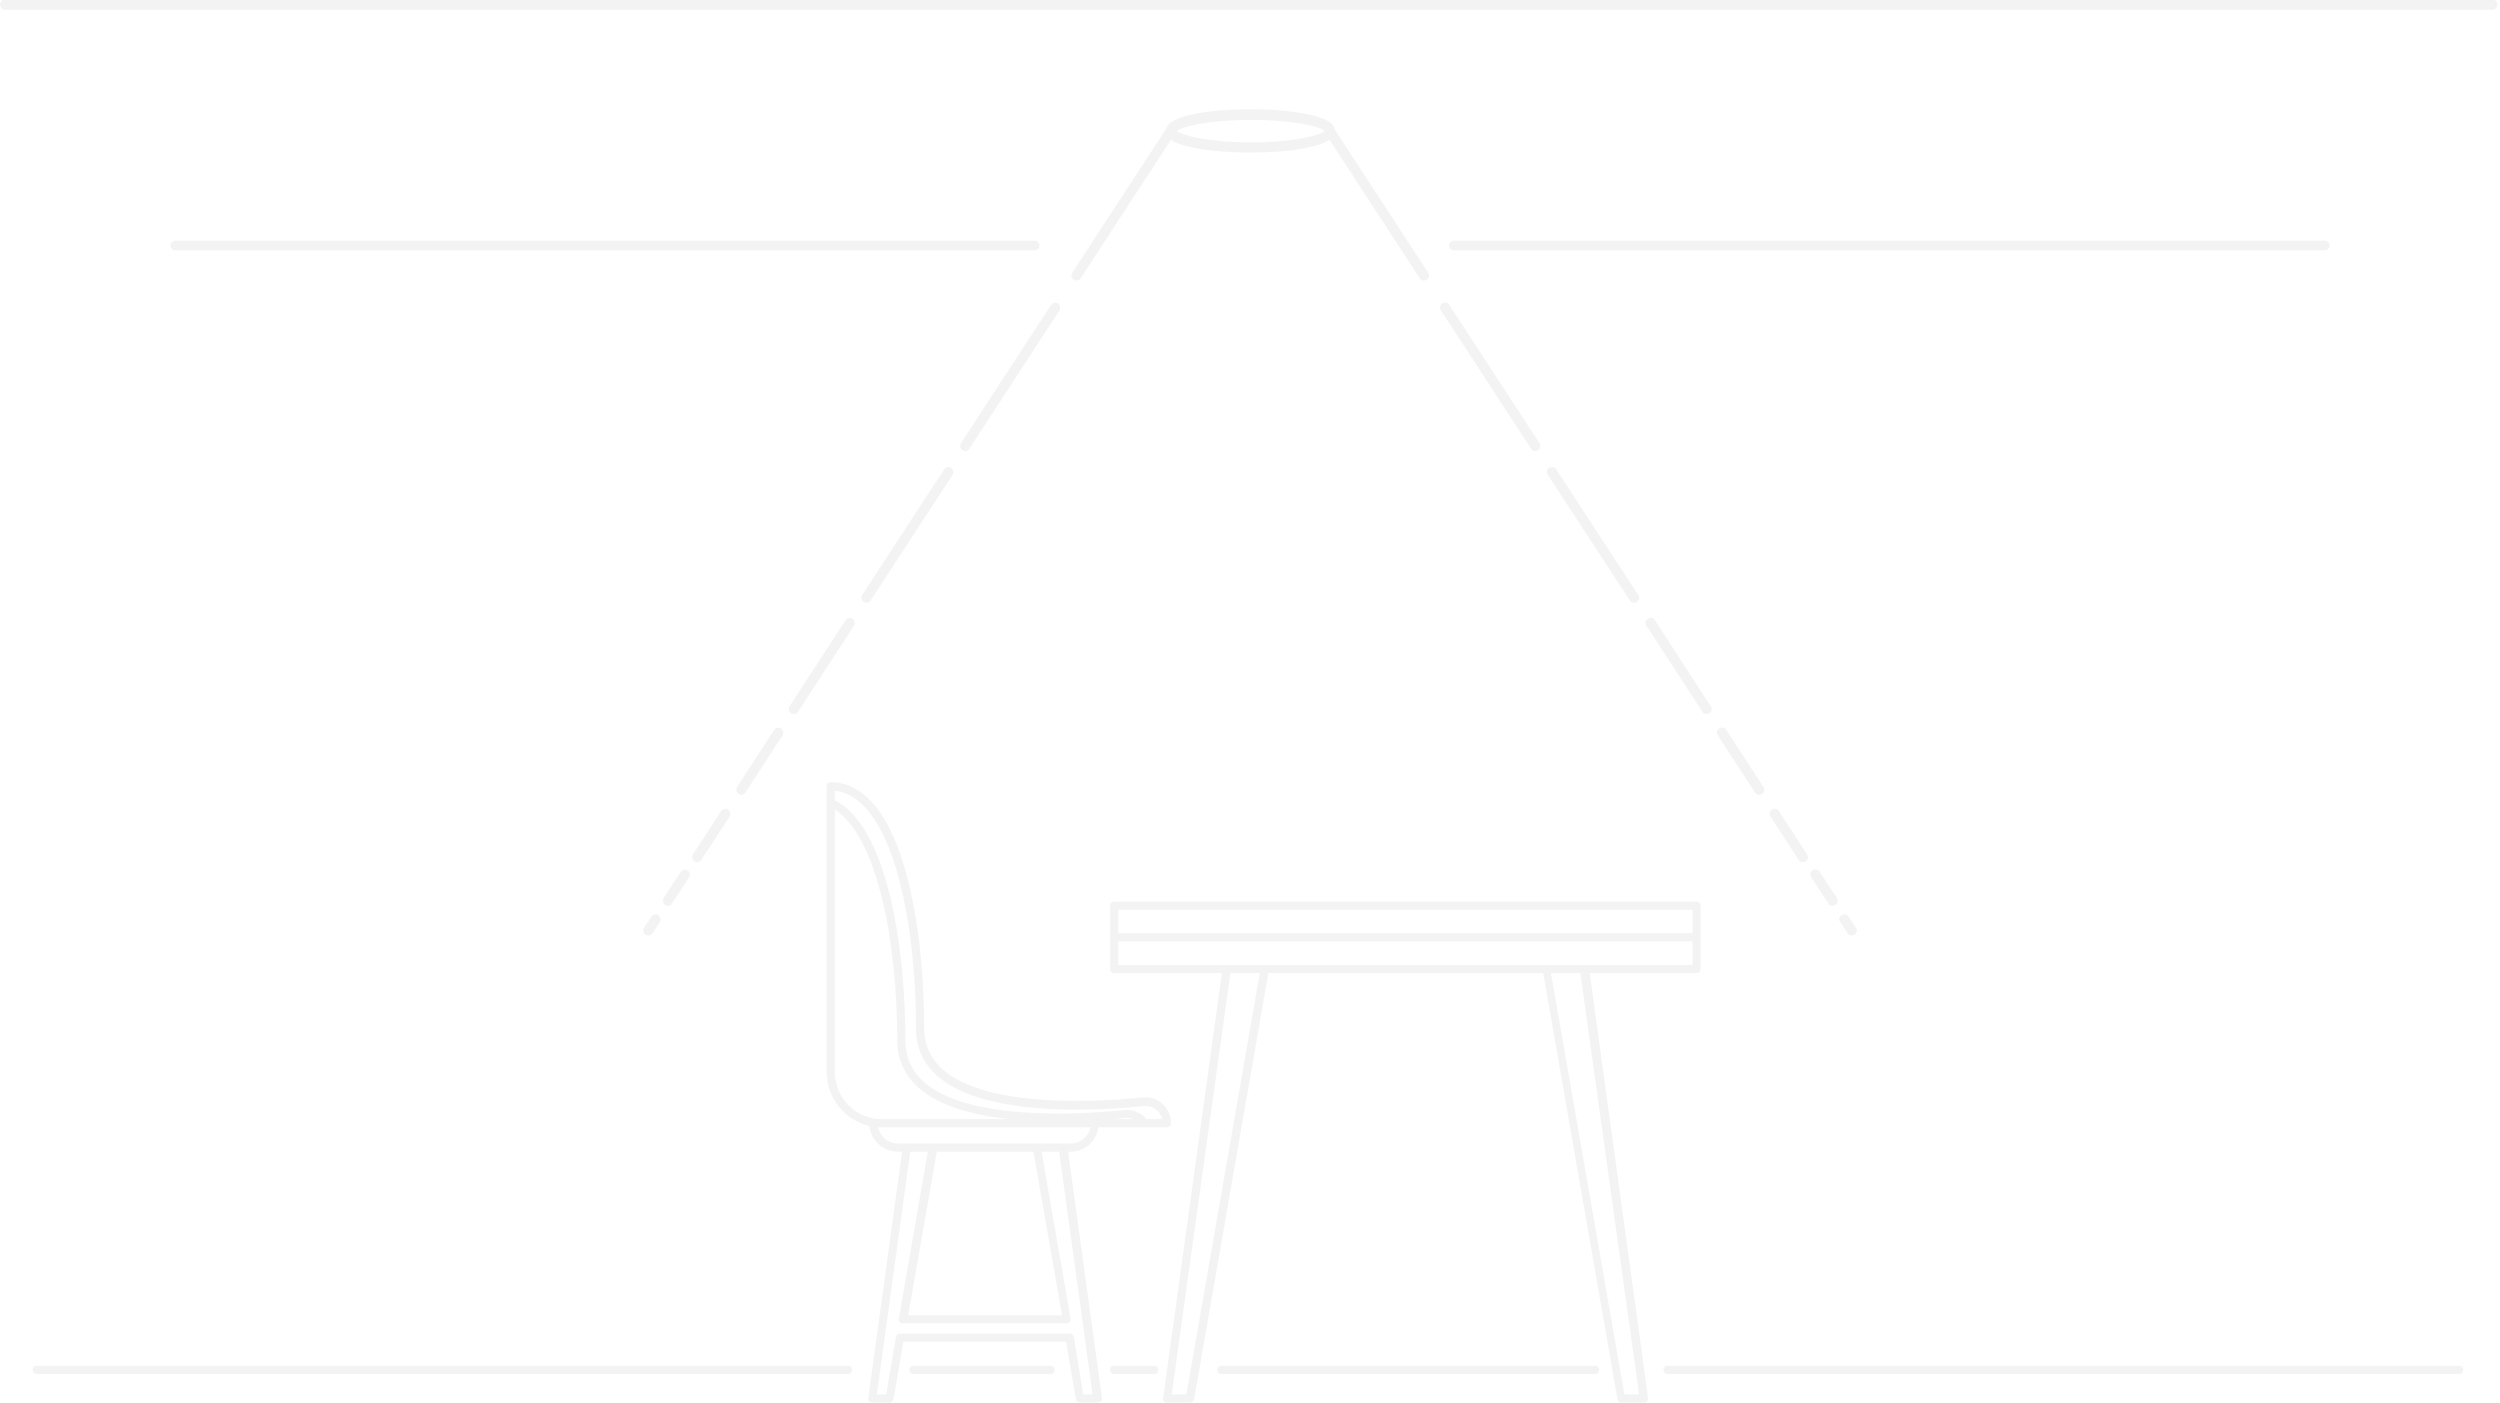
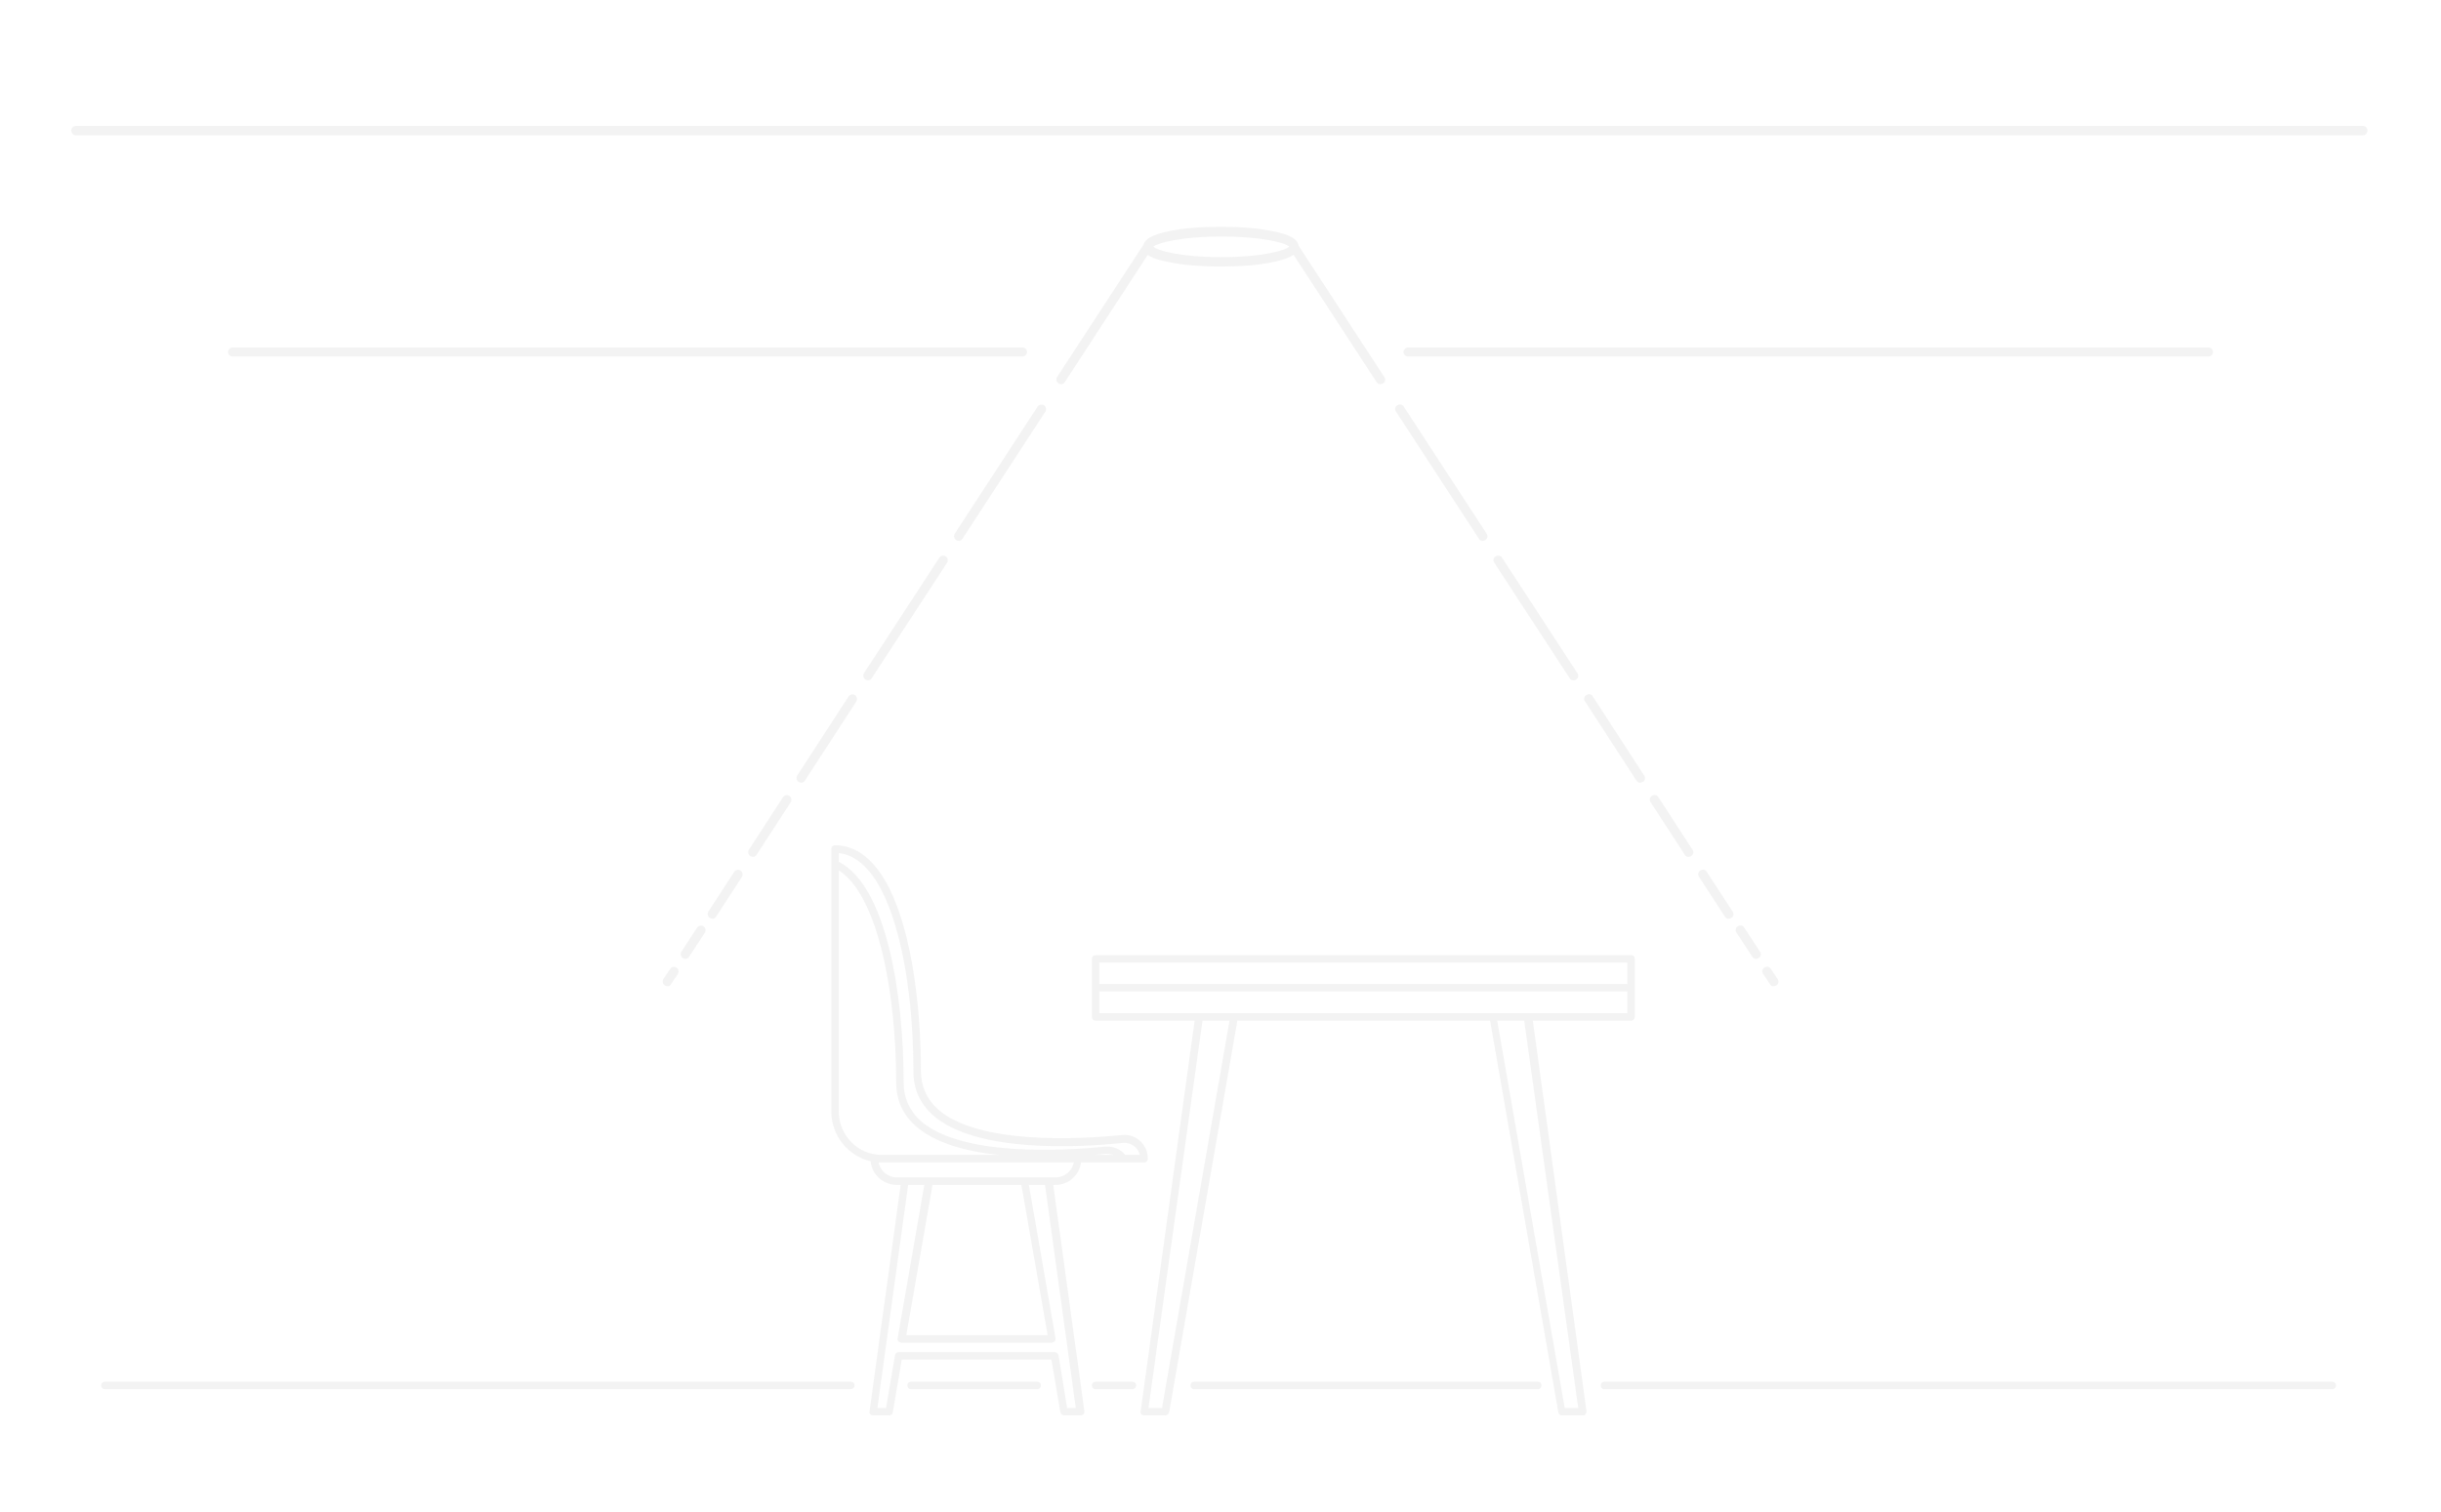
- <svg xmlns="http://www.w3.org/2000/svg" version="1.1" id="Layer_1" x="0px" y="0px" viewBox="0 0 613 344" style="enable-background:new 0 0 613 344;" xml:space="preserve">
+ <svg xmlns="http://www.w3.org/2000/svg" version="1.1" id="Layer_1" x="0px" y="0px" viewBox="0 0 651 403.1" style="enable-background:new 0 0 651 403.1;" xml:space="preserve">
  <style type="text/css">
	.st0{opacity:0.2;fill:#C4C4C4;enable-background:new    ;}
</style>
  <g>
-     <path class="st0" d="M611.2-0.1H1.2C0.6-0.1,0,0.4,0,1.1c0,0.7,0.6,1.3,1.2,1.3h610c0.7,0,1.2-0.7,1.2-1.3   C612.4,0.5,611.9-0.1,611.2-0.1z" />
-     <path class="st0" d="M571.2,60.2c0-0.6-0.5-1.2-1.2-1.2H356.5c-0.6,0-1.2,0.6-1.2,1.2c0,0.6,0.5,1.2,1.2,1.2H570   C570.7,61.4,571.2,60.8,571.2,60.2z" />
-     <path class="st0" d="M253.7,59H43c-0.6,0-1.2,0.6-1.2,1.2c0,0.6,0.5,1.2,1.2,1.2h210.7c0.7,0,1.2-0.6,1.2-1.2   C254.9,59.6,254.4,59,253.7,59z" />
-     <path class="st0" d="M451.6,224.4c-0.6,0.3-0.8,1.1-0.4,1.7l1.8,2.7c0.2,0.4,0.6,0.6,1,0.6c0.3,0,0.5-0.1,0.7-0.2   c0.6-0.3,0.8-1.1,0.4-1.7l-1.8-2.7C453,224.2,452.2,224,451.6,224.4z" />
-     <path class="st0" d="M444.5,213.4c-0.6,0.3-0.8,1.1-0.4,1.7l4.2,6.4c0.2,0.4,0.6,0.6,1,0.6c0.2,0,0.4-0.1,0.7-0.2   c0.6-0.3,0.8-1.1,0.4-1.7l-4.2-6.4C445.9,213.2,445.1,213,444.5,213.4z" />
-     <path class="st0" d="M434.5,198.5c-0.6,0.3-0.8,1.1-0.4,1.7l6.9,10.6c0.2,0.4,0.6,0.6,1,0.6c0.3,0,0.5-0.1,0.7-0.2   c0.6-0.3,0.8-1.1,0.4-1.7l-6.9-10.6C435.9,198.3,435.1,198.1,434.5,198.5z" />
-     <path class="st0" d="M421.6,178.6c-0.6,0.3-0.8,1.1-0.4,1.7l9.1,14c0.2,0.4,0.6,0.6,1,0.6c0.2,0,0.5-0.1,0.7-0.2   c0.6-0.3,0.8-1.1,0.4-1.7l-9.1-14C423,178.4,422.2,178.2,421.6,178.6z" />
-     <path class="st0" d="M404.1,151.7c-0.6,0.3-0.8,1.1-0.4,1.7l13.7,21.1c0.2,0.4,0.6,0.6,1,0.6c0.2,0,0.5-0.1,0.7-0.2   c0.6-0.3,0.8-1.1,0.4-1.7l-13.7-21.1C405.5,151.5,404.7,151.3,404.1,151.7z" />
-     <path class="st0" d="M379.9,114.7c-0.6,0.3-0.8,1.1-0.4,1.7l20.1,30.8c0.2,0.4,0.6,0.6,1,0.6c0.3,0,0.5,0,0.7-0.2   c0.6-0.3,0.8-1.1,0.4-1.7l-20.1-30.8C381.3,114.5,380.5,114.4,379.9,114.7z" />
-     <path class="st0" d="M353.7,74.4c-0.6,0.3-0.8,1.1-0.4,1.7l22.1,33.9c0.2,0.4,0.6,0.6,1,0.6c0.2,0,0.4,0,0.7-0.2   c0.6-0.3,0.8-1.1,0.4-1.7l-22.1-33.9C355.1,74.2,354.3,74,353.7,74.4z" />
-     <path class="st0" d="M159.7,224.8l-1.8,2.7c-0.3,0.5-0.2,1.3,0.4,1.7c0.2,0.1,0.5,0.2,0.7,0.2c0.4,0,0.8-0.2,1-0.6l1.8-2.7   c0.3-0.5,0.2-1.3-0.4-1.7C160.9,224.1,160.1,224.2,159.7,224.8z" />
-     <path class="st0" d="M166.9,213.8l-4.2,6.4c-0.3,0.5-0.2,1.3,0.4,1.7c0.2,0.1,0.5,0.2,0.7,0.2c0.4,0,0.8-0.2,1-0.6l4.2-6.4   c0.3-0.5,0.2-1.3-0.4-1.7C168.1,213.1,167.3,213.2,166.9,213.8z" />
-     <path class="st0" d="M176.8,198.9l-6.9,10.6c-0.3,0.5-0.2,1.3,0.4,1.7c0.2,0.1,0.5,0.2,0.7,0.2c0.4,0,0.8-0.2,1-0.6l6.9-10.6   c0.3-0.5,0.2-1.3-0.4-1.7C178,198.2,177.2,198.3,176.8,198.9z" />
-     <path class="st0" d="M189.8,179l-9.1,14c-0.3,0.5-0.2,1.3,0.4,1.7c0.2,0.1,0.5,0.2,0.7,0.2c0.4,0,0.8-0.2,1-0.6l9.1-14   c0.3-0.5,0.2-1.3-0.4-1.7C191,178.3,190.2,178.4,189.8,179z" />
-     <path class="st0" d="M207.3,152.1l-13.7,21.1c-0.3,0.5-0.2,1.3,0.4,1.7c0.2,0.1,0.5,0.2,0.7,0.2c0.4,0,0.8-0.2,1-0.6l13.7-21.1   c0.3-0.5,0.2-1.3-0.4-1.7C208.5,151.4,207.7,151.5,207.3,152.1z" />
-     <path class="st0" d="M231.5,115.1l-20.1,30.8c-0.3,0.5-0.2,1.3,0.4,1.7c0.2,0.1,0.5,0.2,0.7,0.2c0.4,0,0.8-0.2,1-0.6l20.1-30.8   c0.3-0.5,0.2-1.3-0.4-1.7C232.7,114.4,231.9,114.5,231.5,115.1z" />
-     <path class="st0" d="M236,110.4c0.2,0.1,0.5,0.2,0.7,0.2c0.4,0,0.8-0.2,1-0.6l22.1-33.9c0.3-0.5,0.2-1.3-0.4-1.7   c-0.5-0.3-1.3-0.2-1.7,0.4l-22.1,33.9C235.3,109.2,235.4,110,236,110.4z" />
-     <path class="st0" d="M265,68.2l22.1-33.9c1.1,0.8,2.9,1.4,5.5,1.9c3.8,0.8,8.7,1.2,14,1.2s10.3-0.4,14-1.2c2.5-0.5,4.3-1.2,5.4-1.9   l22.1,33.9c0.2,0.4,0.6,0.6,1,0.6c0.3,0,0.5-0.1,0.7-0.2c0.6-0.3,0.8-1.1,0.4-1.7l-22.9-35.1c-0.2-1.7-2.3-2.9-6.7-3.8   c-3.8-0.8-8.7-1.2-14-1.2s-10.3,0.4-14,1.2c-4.1,0.9-6.2,2-6.6,3.5l-23.1,35.4c-0.3,0.5-0.2,1.3,0.4,1.7c0.2,0.1,0.5,0.2,0.7,0.2   C264.4,68.8,264.8,68.6,265,68.2z M306.7,29.4c10.5,0,17,1.6,18.1,2.7c-1.1,1.1-7.6,2.8-18.1,2.8s-17-1.7-18.1-2.8   C289.7,31.1,296.2,29.4,306.7,29.4z" />
-     <path class="st0" d="M262.5,282.4c3.6,0,6.4-2.7,6.8-6h11.3h5.6c0.5,0,1-0.5,0.9-1.1c0-3.6-3.1-6.6-6.8-6.2   c-11.3,1.1-38.5,2.7-49.3-7c-2.9-2.7-4.4-6.1-4.4-10.1c0-14.9-1.8-29.4-5-39.9c-4-13.3-10.2-20.3-17.9-20.3c-0.6,0-1,0.4-1,1v4v66   c0,6.5,4.5,11.9,10.5,13.3c0.3,3.6,3.4,6.3,7,6.3h1l-8.3,60.4c-0.1,0.3,0,0.6,0.2,0.8c0.2,0.2,0.5,0.3,0.8,0.3h4.2   c0.5,0,0.9-0.3,1-0.8l2.4-14.1h39.9l2.4,14.1c0.1,0.4,0.5,0.8,1,0.8h4.2c0.3,0,0.6-0.1,1-0.3c0.2-0.2,0.2-0.5,0.2-0.8l-8.3-60.4   H262.5z M253.4,282.4l7,40.1h-37.7l7-40.1H253.4z M273,274.4c1-0.1,2-0.2,2.9-0.3c0.7,0,1.4,0.1,2,0.3H273z M224.6,252.1   c0,4.7,1.7,8.5,5.1,11.6c11.4,10.3,39.3,8.7,50.8,7.5c2.1-0.2,4,1.2,4.5,3.2h-3.9c-1.3-1.6-3.3-2.4-5.4-2.2   c-11.2,1.1-38.5,2.7-49.3-7c-2.9-2.7-4.4-6.1-4.4-10.1c0-23.3-4.5-52.4-17.3-58.9v-2.3C218.4,195.3,224.6,224.7,224.6,252.1z    M204.7,262.8v-64.3c10.5,6.7,15.3,32.8,15.3,56.5c0,4.7,1.7,8.5,5.1,11.6c5.1,4.6,13.5,6.9,22.3,7.8h-31.2   C209.8,274.4,204.7,269.2,204.7,262.8z M215.3,276.4h0.9h51.2c-0.5,2.3-2.5,4-4.9,4h-42.3C217.8,280.4,215.8,278.7,215.3,276.4z    M267.9,341.9h-2.3l-2.3-14.1c-0.1-0.4-0.5-0.8-1-0.8h-41.6c-0.5,0-0.9,0.3-1,0.8l-2.4,14.1H215l8.2-59.5h4.3l-7.1,40.9   c-0.1,0.3,0,0.6,0.2,0.8c0.2,0.3,0.5,0.4,0.8,0.4h40.1c0.3,0,0.6-0.2,0.8-0.4s0.2-0.5,0.2-0.8l-7.1-40.9h4.3L267.9,341.9z" />
-     <path class="st0" d="M416,238.6c0.6,0,1-0.5,1-1v-7.8v-7.7c0-0.6-0.4-1-1-1H273.2c-0.6,0-1,0.4-1,1v7.7v7.8c0,0.6,0.4,1,1,1h26.4   l-14.4,104.2c-0.1,0.3,0,0.6,0.2,0.8c0.2,0.2,0.5,0.3,0.8,0.3h5.6c0.4,0,0.9-0.4,1-0.8L311,238.6h67.4l18.2,104.5   c0.1,0.5,0.5,0.8,1,0.8h5.6c0.2,0,0.5-0.1,0.7-0.4c0.2-0.2,0.2-0.5,0.2-0.8l-14.3-104.1H416z M274.2,223.1H415v5.7H274.2V223.1z    M274.2,230.8H415v5.8h-26.5h-9.3h-105V230.8z M290.9,341.9h-3.6l14.4-103.3h7.2L290.9,341.9z M401.9,341.9h-3.6l-18-103.3h7.2   L401.9,341.9z" />
-     <path class="st0" d="M603,334.9H408.9c-0.6,0-1,0.4-1,1c0,0.6,0.4,1,1,1H603c0.5,0,1-0.4,1-1C604,335.3,603.6,334.9,603,334.9z" />
-     <path class="st0" d="M391.1,334.9h-91.6c-0.6,0-1,0.4-1,1c0,0.6,0.4,1,1,1h91.6c0.6,0,1-0.4,1-1   C392.1,335.3,391.7,334.9,391.1,334.9z" />
-     <path class="st0" d="M283,334.9h-9.8c-0.6,0-1,0.4-1,1c0,0.6,0.4,1,1,1h9.8c0.5,0,1-0.4,1-1C284,335.3,283.6,334.9,283,334.9z" />
-     <path class="st0" d="M257.6,334.9H224c-0.6,0-1,0.4-1,1c0,0.6,0.4,1,1,1h33.6c0.6,0,1-0.4,1-1C258.6,335.3,258.2,334.9,257.6,334.9   z" />
-     <path class="st0" d="M207.9,334.9H9c-0.6,0-1,0.4-1,1c0,0.6,0.4,1,1,1h198.8c0.6,0,1.1-0.4,1.1-1   C208.9,335.3,208.5,334.9,207.9,334.9z" />
+     <path class="st0" d="M630.2,33.6h-610c-0.6,0-1.2,0.5-1.2,1.2s0.6,1.3,1.2,1.3h610c0.7,0,1.2-0.7,1.2-1.3S630.9,33.6,630.2,33.6z" />
+     <path class="st0" d="M590.2,93.9c0-0.6-0.5-1.2-1.2-1.2H375.5c-0.6,0-1.2,0.6-1.2,1.2c0,0.6,0.5,1.2,1.2,1.2H589   C589.7,95.1,590.2,94.5,590.2,93.9z" />
+     <path class="st0" d="M272.7,92.7H62c-0.6,0-1.2,0.6-1.2,1.2c0,0.6,0.5,1.2,1.2,1.2h210.7c0.7,0,1.2-0.6,1.2-1.2   C273.9,93.3,273.4,92.7,272.7,92.7z" />
+     <path class="st0" d="M470.6,258.1c-0.6,0.3-0.8,1.1-0.4,1.7l1.8,2.7c0.2,0.4,0.6,0.6,1,0.6c0.3,0,0.5-0.1,0.7-0.2   c0.6-0.3,0.8-1.1,0.4-1.7l-1.8-2.7C472,257.9,471.2,257.7,470.6,258.1z" />
+     <path class="st0" d="M463.5,247.1c-0.6,0.3-0.8,1.1-0.4,1.7l4.2,6.4c0.2,0.4,0.6,0.6,1,0.6c0.2,0,0.4-0.1,0.7-0.2   c0.6-0.3,0.8-1.1,0.4-1.7l-4.2-6.4C464.9,246.9,464.1,246.7,463.5,247.1z" />
+     <path class="st0" d="M453.5,232.2c-0.6,0.3-0.8,1.1-0.4,1.7l6.9,10.6c0.2,0.4,0.6,0.6,1,0.6c0.3,0,0.5-0.1,0.7-0.2   c0.6-0.3,0.8-1.1,0.4-1.7l-6.9-10.6C454.9,232,454.1,231.8,453.5,232.2z" />
+     <path class="st0" d="M440.6,212.3c-0.6,0.3-0.8,1.1-0.4,1.7l9.1,14c0.2,0.4,0.6,0.6,1,0.6c0.2,0,0.5-0.1,0.7-0.2   c0.6-0.3,0.8-1.1,0.4-1.7l-9.1-14C442,212.1,441.2,211.9,440.6,212.3z" />
+     <path class="st0" d="M423.1,185.4c-0.6,0.3-0.8,1.1-0.4,1.7l13.7,21.1c0.2,0.4,0.6,0.6,1,0.6c0.2,0,0.5-0.1,0.7-0.2   c0.6-0.3,0.8-1.1,0.4-1.7l-13.7-21.1C424.5,185.2,423.7,185,423.1,185.4z" />
+     <path class="st0" d="M398.9,148.4c-0.6,0.3-0.8,1.1-0.4,1.7l20.1,30.8c0.2,0.4,0.6,0.6,1,0.6c0.3,0,0.5,0,0.7-0.2   c0.6-0.3,0.8-1.1,0.4-1.7l-20.1-30.8C400.3,148.2,399.5,148.1,398.9,148.4z" />
+     <path class="st0" d="M372.7,108.1c-0.6,0.3-0.8,1.1-0.4,1.7l22.1,33.9c0.2,0.4,0.6,0.6,1,0.6c0.2,0,0.4,0,0.7-0.2   c0.6-0.3,0.8-1.1,0.4-1.7l-22.1-33.9C374.1,107.9,373.3,107.7,372.7,108.1z" />
+     <path class="st0" d="M178.7,258.5l-1.8,2.7c-0.3,0.5-0.2,1.3,0.4,1.7c0.2,0.1,0.5,0.2,0.7,0.2c0.4,0,0.8-0.2,1-0.6l1.8-2.7   c0.3-0.5,0.2-1.3-0.4-1.7C179.9,257.8,179.1,257.9,178.7,258.5z" />
+     <path class="st0" d="M185.9,247.5l-4.2,6.4c-0.3,0.5-0.2,1.3,0.4,1.7c0.2,0.1,0.5,0.2,0.7,0.2c0.4,0,0.8-0.2,1-0.6l4.2-6.4   c0.3-0.5,0.2-1.3-0.4-1.7C187.1,246.8,186.3,246.9,185.9,247.5z" />
+     <path class="st0" d="M195.8,232.6l-6.9,10.6c-0.3,0.5-0.2,1.3,0.4,1.7c0.2,0.1,0.5,0.2,0.7,0.2c0.4,0,0.8-0.2,1-0.6l6.9-10.6   c0.3-0.5,0.2-1.3-0.4-1.7C197,231.9,196.2,232,195.8,232.6z" />
+     <path class="st0" d="M208.8,212.7l-9.1,14c-0.3,0.5-0.2,1.3,0.4,1.7c0.2,0.1,0.5,0.2,0.7,0.2c0.4,0,0.8-0.2,1-0.6l9.1-14   c0.3-0.5,0.2-1.3-0.4-1.7C210,212,209.2,212.1,208.8,212.7z" />
+     <path class="st0" d="M226.3,185.8l-13.7,21.1c-0.3,0.5-0.2,1.3,0.4,1.7c0.2,0.1,0.5,0.2,0.7,0.2c0.4,0,0.8-0.2,1-0.6l13.7-21.1   c0.3-0.5,0.2-1.3-0.4-1.7C227.5,185.1,226.7,185.2,226.3,185.8z" />
+     <path class="st0" d="M250.5,148.8l-20.1,30.8c-0.3,0.5-0.2,1.3,0.4,1.7c0.2,0.1,0.5,0.2,0.7,0.2c0.4,0,0.8-0.2,1-0.6l20.1-30.8   c0.3-0.5,0.2-1.3-0.4-1.7C251.7,148.1,250.9,148.2,250.5,148.8z" />
+     <path class="st0" d="M255,144.1c0.2,0.1,0.5,0.2,0.7,0.2c0.4,0,0.8-0.2,1-0.6l22.1-33.9c0.3-0.5,0.2-1.3-0.4-1.7   c-0.5-0.3-1.3-0.2-1.7,0.4l-22.1,33.9C254.3,142.9,254.4,143.7,255,144.1z" />
+     <path class="st0" d="M284,101.9L306.1,68c1.1,0.8,2.9,1.4,5.5,1.9c3.8,0.8,8.7,1.2,14,1.2s10.3-0.4,14-1.2c2.5-0.5,4.3-1.2,5.4-1.9   l22.1,33.9c0.2,0.4,0.6,0.6,1,0.6c0.3,0,0.5-0.1,0.7-0.2c0.6-0.3,0.8-1.1,0.4-1.7l-22.9-35.1c-0.2-1.7-2.3-2.9-6.7-3.8   c-3.8-0.8-8.7-1.2-14-1.2s-10.3,0.4-14,1.2c-4.1,0.9-6.2,2-6.6,3.5l-23.1,35.4c-0.3,0.5-0.2,1.3,0.4,1.7c0.2,0.1,0.5,0.2,0.7,0.2   C283.4,102.5,283.8,102.3,284,101.9z M325.7,63.1c10.5,0,17,1.6,18.1,2.7c-1.1,1.1-7.6,2.8-18.1,2.8s-17-1.7-18.1-2.8   C308.7,64.8,315.2,63.1,325.7,63.1z" />
+     <path class="st0" d="M281.5,316.1c3.6,0,6.4-2.7,6.8-6h11.3h5.6c0.5,0,1-0.5,0.9-1.1c0-3.6-3.1-6.6-6.8-6.2   c-11.3,1.1-38.5,2.7-49.3-7c-2.9-2.7-4.4-6.1-4.4-10.1c0-14.9-1.8-29.4-5-39.9c-4-13.3-10.2-20.3-17.9-20.3c-0.6,0-1,0.4-1,1v4v66   c0,6.5,4.5,11.9,10.5,13.3c0.3,3.6,3.4,6.3,7,6.3h1l-8.3,60.4c-0.1,0.3,0,0.6,0.2,0.8c0.2,0.2,0.5,0.3,0.8,0.3h4.2   c0.5,0,0.9-0.3,1-0.8l2.4-14.1h39.9l2.4,14.1c0.1,0.4,0.5,0.8,1,0.8h4.2c0.3,0,0.6-0.1,1-0.3c0.2-0.2,0.2-0.5,0.2-0.8l-8.3-60.4   L281.5,316.1L281.5,316.1z M272.4,316.1l7,40.1h-37.7l7-40.1H272.4z M292,308.1c1-0.1,2-0.2,2.9-0.3c0.7,0,1.4,0.1,2,0.3H292z    M243.6,285.8c0,4.7,1.7,8.5,5.1,11.6c11.4,10.3,39.3,8.7,50.8,7.5c2.1-0.2,4,1.2,4.5,3.2h-3.9c-1.3-1.6-3.3-2.4-5.4-2.2   c-11.2,1.1-38.5,2.7-49.3-7c-2.9-2.7-4.4-6.1-4.4-10.1c0-23.3-4.5-52.4-17.3-58.9v-2.3C237.4,229,243.6,258.4,243.6,285.8z    M223.7,296.5v-64.3c10.5,6.7,15.3,32.8,15.3,56.5c0,4.7,1.7,8.5,5.1,11.6c5.1,4.6,13.5,6.9,22.3,7.8h-31.2   C228.8,308.1,223.7,302.9,223.7,296.5z M234.3,310.1h0.9h51.2c-0.5,2.3-2.5,4-4.9,4h-42.3C236.8,314.1,234.8,312.4,234.3,310.1z    M286.9,375.6h-2.3l-2.3-14.1c-0.1-0.4-0.5-0.8-1-0.8h-41.6c-0.5,0-0.9,0.3-1,0.8l-2.4,14.1H234l8.2-59.5h4.3l-7.1,40.9   c-0.1,0.3,0,0.6,0.2,0.8c0.2,0.3,0.5,0.4,0.8,0.4h40.1c0.3,0,0.6-0.2,0.8-0.4s0.2-0.5,0.2-0.8l-7.1-40.9h4.3L286.9,375.6z" />
+     <path class="st0" d="M435,272.3c0.6,0,1-0.5,1-1v-7.8v-7.7c0-0.6-0.4-1-1-1H292.2c-0.6,0-1,0.4-1,1v7.7v7.8c0,0.6,0.4,1,1,1h26.4   l-14.4,104.2c-0.1,0.3,0,0.6,0.2,0.8c0.2,0.2,0.5,0.3,0.8,0.3h5.6c0.4,0,0.9-0.4,1-0.8L330,272.3h67.4l18.2,104.5   c0.1,0.5,0.5,0.8,1,0.8h5.6c0.2,0,0.5-0.1,0.7-0.4c0.2-0.2,0.2-0.5,0.2-0.8l-14.3-104.1H435z M293.2,256.8H434v5.7H293.2V256.8z    M293.2,264.5H434v5.8h-26.5h-9.3h-105V264.5z M309.9,375.6h-3.6l14.4-103.3h7.2L309.9,375.6z M420.9,375.6h-3.6l-18-103.3h7.2   L420.9,375.6z" />
+     <path class="st0" d="M622,368.6H427.9c-0.6,0-1,0.4-1,1s0.4,1,1,1H622c0.5,0,1-0.4,1-1S622.6,368.6,622,368.6z" />
+     <path class="st0" d="M410.1,368.6h-91.6c-0.6,0-1,0.4-1,1s0.4,1,1,1h91.6c0.6,0,1-0.4,1-1S410.7,368.6,410.1,368.6z" />
+     <path class="st0" d="M302,368.6h-9.8c-0.6,0-1,0.4-1,1s0.4,1,1,1h9.8c0.5,0,1-0.4,1-1S302.6,368.6,302,368.6z" />
+     <path class="st0" d="M276.6,368.6H243c-0.6,0-1,0.4-1,1s0.4,1,1,1h33.6c0.6,0,1-0.4,1-1S277.2,368.6,276.6,368.6z" />
+     <path class="st0" d="M226.9,368.6H28c-0.6,0-1,0.4-1,1s0.4,1,1,1h198.8c0.6,0,1.1-0.4,1.1-1C227.9,369,227.5,368.6,226.9,368.6z" />
  </g>
</svg>
